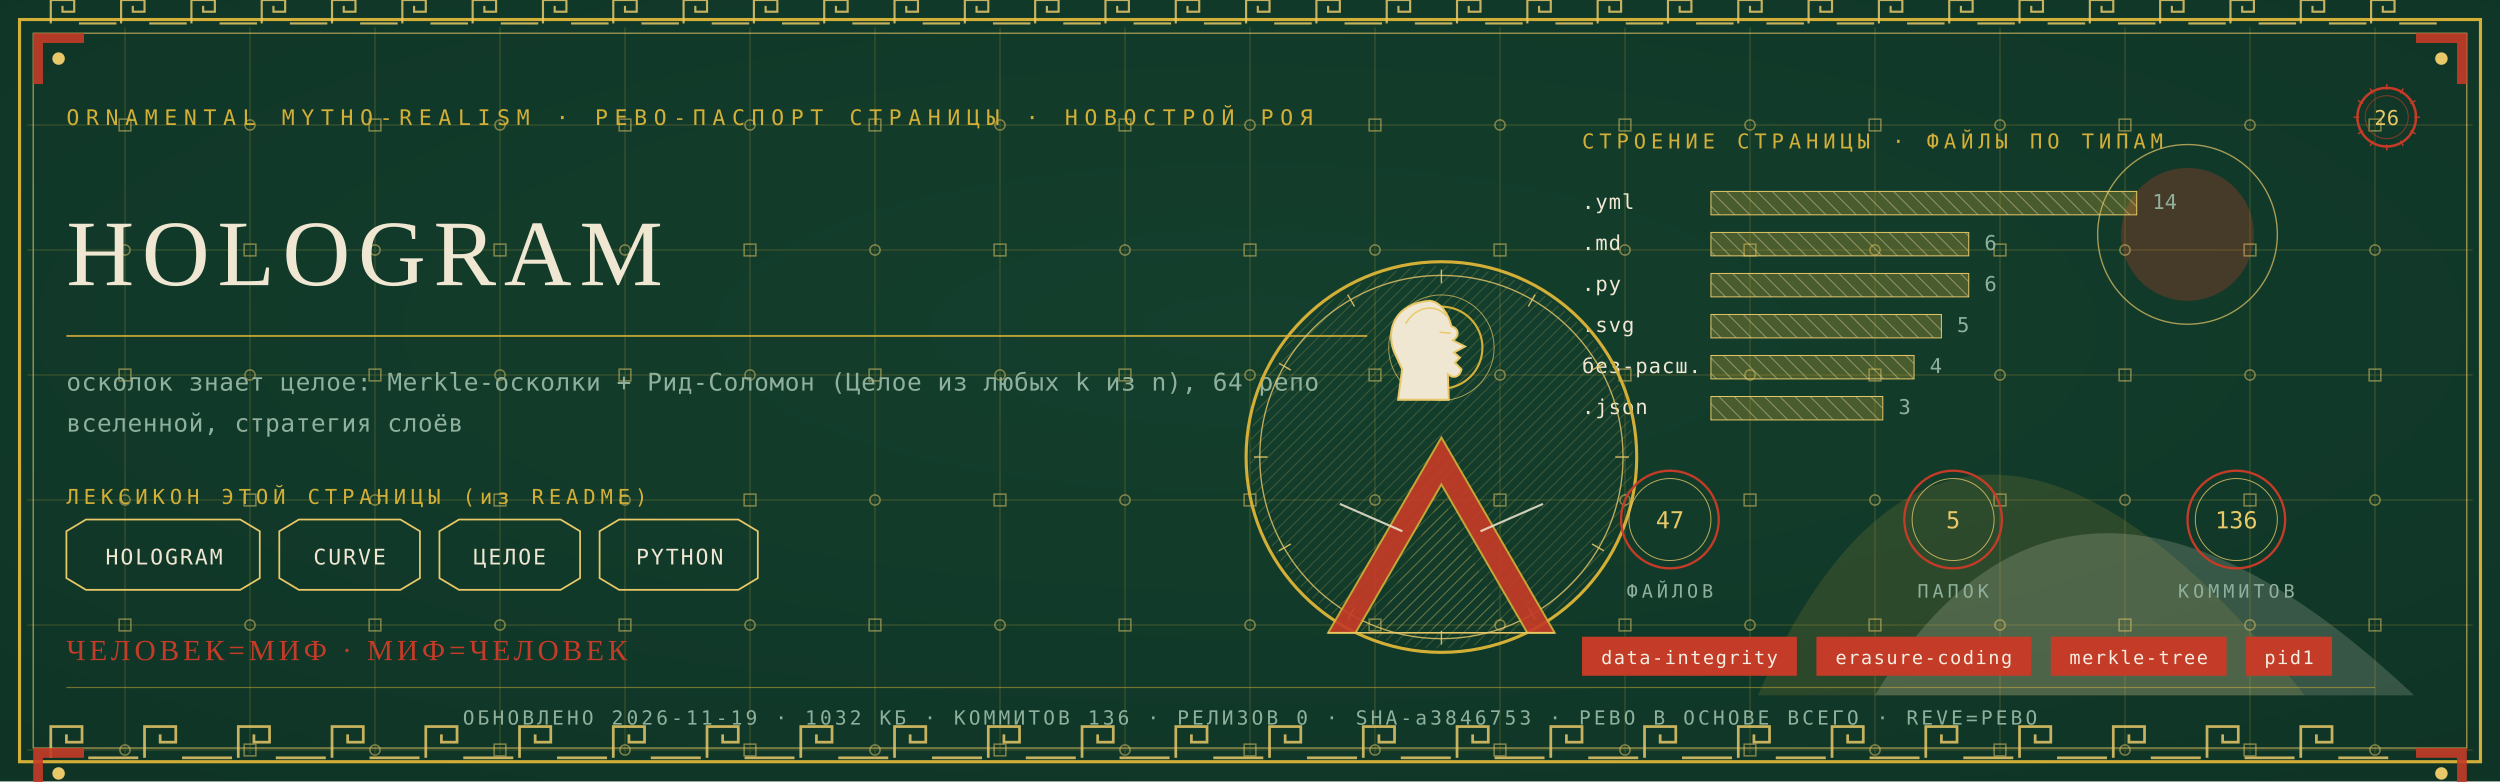
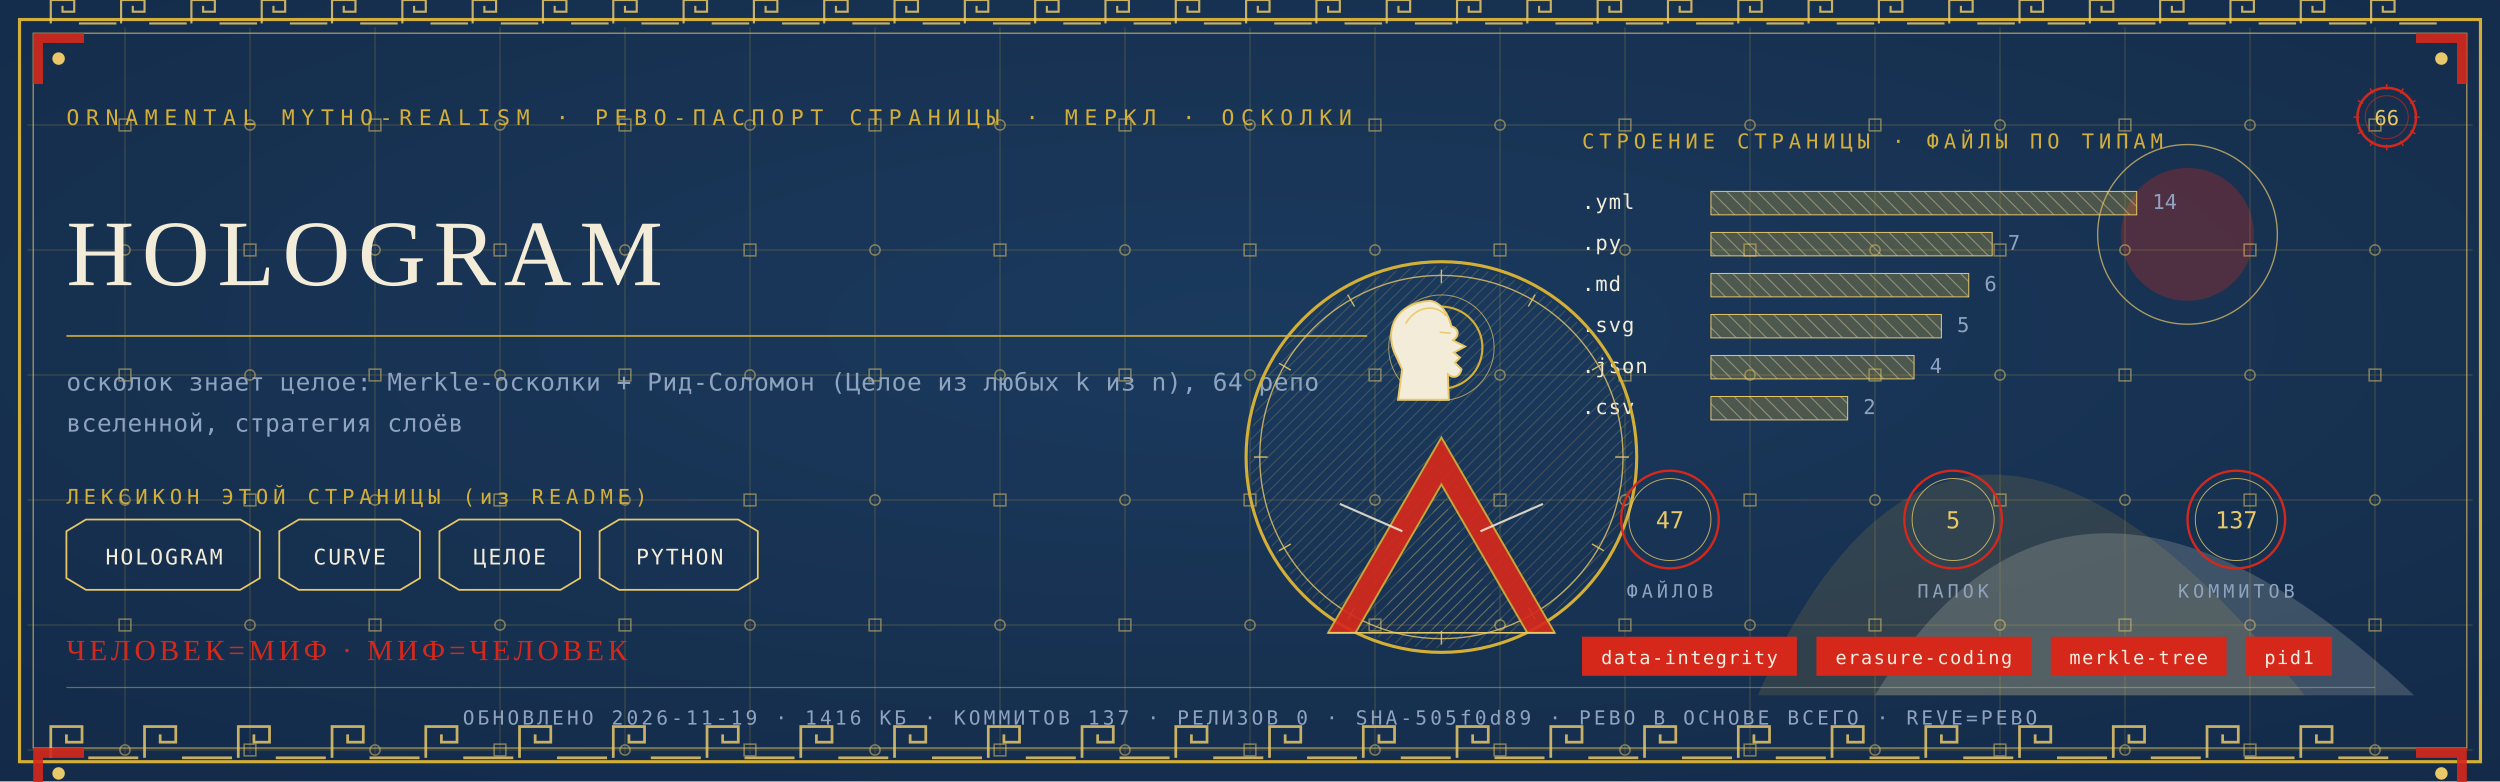
<svg xmlns="http://www.w3.org/2000/svg" viewBox="0 0 1280 400" width="1280" height="400">
  <defs>
-     <radialGradient id="rp26" cx="0.5" cy="0.42" r="1.1">
-       <stop offset="0" stop-color="#14402E" />
-       <stop offset="1" stop-color="#0C2E21" />
+     <radialGradient id="rp66" cx="0.5" cy="0.42" r="1.1">
+       <stop offset="0" stop-color="#1B3B5F" />
+       <stop offset="1" stop-color="#10243E" />
    </radialGradient>
    <pattern id="hatchm" width="4.2" height="4.2" patternUnits="userSpaceOnUse" patternTransform="rotate(45)">
      <rect width="4.2" height="4.2" fill="none" />
      <line x1="0" y1="0" x2="0" y2="4.2" stroke="#E8C868" stroke-width="0.5" />
    </pattern>
    <pattern id="hatchv" width="5.5" height="5.5" patternUnits="userSpaceOnUse" patternTransform="rotate(-45)">
      <rect width="5.5" height="5.5" fill="none" />
-       <line x1="0" y1="0" x2="0" y2="5.5" stroke="#EFE7D2" stroke-width="0.5" />
+       <line x1="0" y1="0" x2="0" y2="5.5" stroke="#F3ECD9" stroke-width="0.5" />
    </pattern>
  </defs>
-   <rect width="1280" height="400" fill="#0C2E21" />
-   <rect width="1280" height="400" fill="url(#rp26)" opacity="0.94" />
+   <rect width="1280" height="400" fill="#10243E" />
+   <rect width="1280" height="400" fill="url(#rp66)" opacity="0.94" />
  <path d="M 900 356 Q 1000 130 1180 356 Z" fill="#D4AF37" opacity="0.14" />
-   <path d="M 960 356 Q 1060 190 1236 356 Z" fill="#EFE7D2" opacity="0.18" />
-   <circle cx="1120" cy="120" r="34" fill="#C43B27" opacity="0.30" />
+   <path d="M 960 356 Q 1060 190 1236 356 Z" fill="#F3ECD9" opacity="0.18" />
+   <circle cx="1120" cy="120" r="34" fill="#D5281B" opacity="0.30" />
  <circle cx="1120" cy="120" r="46" fill="none" stroke="#E8C868" stroke-width="0.7" opacity="0.7" />
  <g stroke="#D4AF37" stroke-width="0.45" opacity="0.30">
    <line x1="64" y1="14" x2="64" y2="386" />
    <line x1="128" y1="14" x2="128" y2="386" />
    <line x1="192" y1="14" x2="192" y2="386" />
    <line x1="256" y1="14" x2="256" y2="386" />
    <line x1="320" y1="14" x2="320" y2="386" />
    <line x1="384" y1="14" x2="384" y2="386" />
    <line x1="448" y1="14" x2="448" y2="386" />
    <line x1="512" y1="14" x2="512" y2="386" />
    <line x1="576" y1="14" x2="576" y2="386" />
    <line x1="640" y1="14" x2="640" y2="386" />
    <line x1="704" y1="14" x2="704" y2="386" />
    <line x1="768" y1="14" x2="768" y2="386" />
    <line x1="832" y1="14" x2="832" y2="386" />
    <line x1="896" y1="14" x2="896" y2="386" />
    <line x1="960" y1="14" x2="960" y2="386" />
    <line x1="1024" y1="14" x2="1024" y2="386" />
    <line x1="1088" y1="14" x2="1088" y2="386" />
    <line x1="1152" y1="14" x2="1152" y2="386" />
    <line x1="1216" y1="14" x2="1216" y2="386" />
    <line x1="14" y1="64" x2="1266" y2="64" />
    <line x1="14" y1="128" x2="1266" y2="128" />
    <line x1="14" y1="192" x2="1266" y2="192" />
    <line x1="14" y1="256" x2="1266" y2="256" />
    <line x1="14" y1="320" x2="1266" y2="320" />
    <line x1="14" y1="384" x2="1266" y2="384" />
  </g>
  <g fill="none" stroke="#E8C868" stroke-width="0.8" opacity="0.5">
    <rect x="61" y="61" width="6" height="6" />
    <circle cx="64" cy="128" r="2.6" />
    <rect x="61" y="189" width="6" height="6" />
    <circle cx="64" cy="256" r="2.6" />
    <rect x="61" y="317" width="6" height="6" />
    <circle cx="64" cy="384" r="2.6" />
    <circle cx="128" cy="64" r="2.6" />
    <rect x="125" y="125" width="6" height="6" />
    <circle cx="128" cy="192" r="2.6" />
    <rect x="125" y="253" width="6" height="6" />
    <circle cx="128" cy="320" r="2.6" />
    <rect x="125" y="381" width="6" height="6" />
    <rect x="189" y="61" width="6" height="6" />
    <circle cx="192" cy="128" r="2.6" />
    <rect x="189" y="189" width="6" height="6" />
    <circle cx="192" cy="256" r="2.6" />
    <rect x="189" y="317" width="6" height="6" />
    <circle cx="192" cy="384" r="2.6" />
    <circle cx="256" cy="64" r="2.6" />
    <rect x="253" y="125" width="6" height="6" />
    <circle cx="256" cy="192" r="2.6" />
    <rect x="253" y="253" width="6" height="6" />
    <circle cx="256" cy="320" r="2.6" />
    <rect x="253" y="381" width="6" height="6" />
    <rect x="317" y="61" width="6" height="6" />
    <circle cx="320" cy="128" r="2.6" />
    <rect x="317" y="189" width="6" height="6" />
    <circle cx="320" cy="256" r="2.6" />
    <rect x="317" y="317" width="6" height="6" />
    <circle cx="320" cy="384" r="2.6" />
    <circle cx="384" cy="64" r="2.6" />
    <rect x="381" y="125" width="6" height="6" />
    <circle cx="384" cy="192" r="2.6" />
    <rect x="381" y="253" width="6" height="6" />
    <circle cx="384" cy="320" r="2.6" />
    <rect x="381" y="381" width="6" height="6" />
    <rect x="445" y="61" width="6" height="6" />
    <circle cx="448" cy="128" r="2.6" />
    <rect x="445" y="189" width="6" height="6" />
    <circle cx="448" cy="256" r="2.6" />
    <rect x="445" y="317" width="6" height="6" />
    <circle cx="448" cy="384" r="2.6" />
    <circle cx="512" cy="64" r="2.6" />
    <rect x="509" y="125" width="6" height="6" />
    <circle cx="512" cy="192" r="2.6" />
    <rect x="509" y="253" width="6" height="6" />
    <circle cx="512" cy="320" r="2.6" />
    <rect x="509" y="381" width="6" height="6" />
    <rect x="573" y="61" width="6" height="6" />
    <circle cx="576" cy="128" r="2.6" />
    <rect x="573" y="189" width="6" height="6" />
    <circle cx="576" cy="256" r="2.6" />
    <rect x="573" y="317" width="6" height="6" />
    <circle cx="576" cy="384" r="2.6" />
    <circle cx="640" cy="64" r="2.6" />
    <rect x="637" y="125" width="6" height="6" />
    <circle cx="640" cy="192" r="2.6" />
    <rect x="637" y="253" width="6" height="6" />
    <circle cx="640" cy="320" r="2.6" />
    <rect x="637" y="381" width="6" height="6" />
    <rect x="701" y="61" width="6" height="6" />
    <circle cx="704" cy="128" r="2.6" />
    <rect x="701" y="189" width="6" height="6" />
    <circle cx="704" cy="256" r="2.6" />
    <rect x="701" y="317" width="6" height="6" />
    <circle cx="704" cy="384" r="2.6" />
    <circle cx="768" cy="64" r="2.6" />
    <rect x="765" y="125" width="6" height="6" />
    <circle cx="768" cy="192" r="2.6" />
    <rect x="765" y="253" width="6" height="6" />
    <circle cx="768" cy="320" r="2.6" />
    <rect x="765" y="381" width="6" height="6" />
    <rect x="829" y="61" width="6" height="6" />
    <circle cx="832" cy="128" r="2.6" />
    <rect x="829" y="189" width="6" height="6" />
    <circle cx="832" cy="256" r="2.6" />
    <rect x="829" y="317" width="6" height="6" />
    <circle cx="832" cy="384" r="2.6" />
    <circle cx="896" cy="64" r="2.6" />
    <rect x="893" y="125" width="6" height="6" />
    <circle cx="896" cy="192" r="2.6" />
    <rect x="893" y="253" width="6" height="6" />
    <circle cx="896" cy="320" r="2.6" />
    <rect x="893" y="381" width="6" height="6" />
    <rect x="957" y="61" width="6" height="6" />
    <circle cx="960" cy="128" r="2.6" />
    <rect x="957" y="189" width="6" height="6" />
    <circle cx="960" cy="256" r="2.6" />
    <rect x="957" y="317" width="6" height="6" />
    <circle cx="960" cy="384" r="2.6" />
    <circle cx="1024" cy="64" r="2.6" />
    <rect x="1021" y="125" width="6" height="6" />
    <circle cx="1024" cy="192" r="2.6" />
    <rect x="1021" y="253" width="6" height="6" />
    <circle cx="1024" cy="320" r="2.6" />
    <rect x="1021" y="381" width="6" height="6" />
    <rect x="1085" y="61" width="6" height="6" />
    <circle cx="1088" cy="128" r="2.6" />
    <rect x="1085" y="189" width="6" height="6" />
    <circle cx="1088" cy="256" r="2.6" />
    <rect x="1085" y="317" width="6" height="6" />
    <circle cx="1088" cy="384" r="2.6" />
    <circle cx="1152" cy="64" r="2.6" />
    <rect x="1149" y="125" width="6" height="6" />
    <circle cx="1152" cy="192" r="2.6" />
    <rect x="1149" y="253" width="6" height="6" />
    <circle cx="1152" cy="320" r="2.6" />
    <rect x="1149" y="381" width="6" height="6" />
    <rect x="1213" y="61" width="6" height="6" />
    <circle cx="1216" cy="128" r="2.6" />
    <rect x="1213" y="189" width="6" height="6" />
    <circle cx="1216" cy="256" r="2.6" />
    <rect x="1213" y="317" width="6" height="6" />
    <circle cx="1216" cy="384" r="2.6" />
  </g>
  <rect x="10" y="10" width="1260" height="380" fill="none" stroke="#D4AF37" stroke-width="1.6" />
  <rect x="17" y="17" width="1246" height="366" fill="none" stroke="#E8C868" stroke-width="0.6" opacity="0.75" />
  <g fill="none" stroke="#E8C868" stroke-width="1.4" opacity="0.85">
    <path d="M 26 388 L 26 372 L 42 372 L 42 380.0 L 34.0 380.0 L 34.0 376.0" />
    <line x1="45.2" y1="388" x2="70.8" y2="388" />
    <path d="M 74 388 L 74 372 L 90 372 L 90 380.0 L 82.0 380.0 L 82.0 376.0" />
    <line x1="93.2" y1="388" x2="118.8" y2="388" />
    <path d="M 122 388 L 122 372 L 138 372 L 138 380.0 L 130.0 380.0 L 130.0 376.0" />
    <line x1="141.2" y1="388" x2="166.8" y2="388" />
    <path d="M 170 388 L 170 372 L 186 372 L 186 380.0 L 178.0 380.0 L 178.0 376.0" />
    <line x1="189.2" y1="388" x2="214.8" y2="388" />
    <path d="M 218 388 L 218 372 L 234 372 L 234 380.0 L 226.0 380.0 L 226.0 376.0" />
    <line x1="237.2" y1="388" x2="262.8" y2="388" />
    <path d="M 266 388 L 266 372 L 282 372 L 282 380.0 L 274.0 380.0 L 274.0 376.0" />
    <line x1="285.2" y1="388" x2="310.8" y2="388" />
    <path d="M 314 388 L 314 372 L 330 372 L 330 380.0 L 322.0 380.0 L 322.0 376.0" />
    <line x1="333.2" y1="388" x2="358.8" y2="388" />
    <path d="M 362 388 L 362 372 L 378 372 L 378 380.0 L 370.0 380.0 L 370.0 376.0" />
    <line x1="381.2" y1="388" x2="406.8" y2="388" />
    <path d="M 410 388 L 410 372 L 426 372 L 426 380.0 L 418.0 380.0 L 418.0 376.0" />
    <line x1="429.2" y1="388" x2="454.8" y2="388" />
    <path d="M 458 388 L 458 372 L 474 372 L 474 380.0 L 466.0 380.0 L 466.0 376.0" />
    <line x1="477.2" y1="388" x2="502.8" y2="388" />
    <path d="M 506 388 L 506 372 L 522 372 L 522 380.0 L 514.0 380.0 L 514.0 376.0" />
    <line x1="525.2" y1="388" x2="550.8" y2="388" />
    <path d="M 554 388 L 554 372 L 570 372 L 570 380.0 L 562.0 380.0 L 562.0 376.0" />
    <line x1="573.2" y1="388" x2="598.8" y2="388" />
    <path d="M 602 388 L 602 372 L 618 372 L 618 380.0 L 610.0 380.0 L 610.0 376.0" />
    <line x1="621.2" y1="388" x2="646.8" y2="388" />
    <path d="M 650 388 L 650 372 L 666 372 L 666 380.0 L 658.0 380.0 L 658.0 376.0" />
    <line x1="669.2" y1="388" x2="694.8" y2="388" />
    <path d="M 698 388 L 698 372 L 714 372 L 714 380.0 L 706.0 380.0 L 706.0 376.0" />
    <line x1="717.2" y1="388" x2="742.8" y2="388" />
    <path d="M 746 388 L 746 372 L 762 372 L 762 380.0 L 754.0 380.0 L 754.0 376.0" />
    <line x1="765.2" y1="388" x2="790.8" y2="388" />
    <path d="M 794 388 L 794 372 L 810 372 L 810 380.0 L 802.0 380.0 L 802.0 376.0" />
    <line x1="813.2" y1="388" x2="838.8" y2="388" />
    <path d="M 842 388 L 842 372 L 858 372 L 858 380.0 L 850.0 380.0 L 850.0 376.0" />
    <line x1="861.2" y1="388" x2="886.8" y2="388" />
    <path d="M 890 388 L 890 372 L 906 372 L 906 380.0 L 898.0 380.0 L 898.0 376.0" />
    <line x1="909.2" y1="388" x2="934.8" y2="388" />
    <path d="M 938 388 L 938 372 L 954 372 L 954 380.0 L 946.0 380.0 L 946.0 376.0" />
    <line x1="957.2" y1="388" x2="982.8" y2="388" />
    <path d="M 986 388 L 986 372 L 1002 372 L 1002 380.0 L 994.0 380.0 L 994.0 376.0" />
    <line x1="1005.2" y1="388" x2="1030.8" y2="388" />
    <path d="M 1034 388 L 1034 372 L 1050 372 L 1050 380.0 L 1042.0 380.0 L 1042.0 376.0" />
    <line x1="1053.2" y1="388" x2="1078.8" y2="388" />
    <path d="M 1082 388 L 1082 372 L 1098 372 L 1098 380.0 L 1090.0 380.0 L 1090.0 376.0" />
    <line x1="1101.2" y1="388" x2="1126.8" y2="388" />
    <path d="M 1130 388 L 1130 372 L 1146 372 L 1146 380.0 L 1138.0 380.0 L 1138.0 376.0" />
    <line x1="1149.2" y1="388" x2="1174.8" y2="388" />
    <path d="M 1178 388 L 1178 372 L 1194 372 L 1194 380.0 L 1186.0 380.0 L 1186.0 376.0" />
    <line x1="1197.2" y1="388" x2="1222.8" y2="388" />
  </g>
  <g fill="none" stroke="#E8C868" stroke-width="1.1" opacity="0.85">
    <path d="M 26 12 L 26 0 L 38 0 L 38 6.0 L 32.0 6.0 L 32.0 3.0" />
    <line x1="40.4" y1="12" x2="59.6" y2="12" />
    <path d="M 62 12 L 62 0 L 74 0 L 74 6.0 L 68.0 6.0 L 68.0 3.0" />
    <line x1="76.4" y1="12" x2="95.6" y2="12" />
    <path d="M 98 12 L 98 0 L 110 0 L 110 6.0 L 104.0 6.0 L 104.0 3.0" />
    <line x1="112.4" y1="12" x2="131.6" y2="12" />
    <path d="M 134 12 L 134 0 L 146 0 L 146 6.0 L 140.0 6.0 L 140.0 3.0" />
    <line x1="148.4" y1="12" x2="167.6" y2="12" />
    <path d="M 170 12 L 170 0 L 182 0 L 182 6.0 L 176.0 6.0 L 176.0 3.0" />
    <line x1="184.4" y1="12" x2="203.6" y2="12" />
    <path d="M 206 12 L 206 0 L 218 0 L 218 6.0 L 212.0 6.0 L 212.0 3.0" />
    <line x1="220.4" y1="12" x2="239.6" y2="12" />
    <path d="M 242 12 L 242 0 L 254 0 L 254 6.0 L 248.0 6.0 L 248.0 3.0" />
    <line x1="256.4" y1="12" x2="275.6" y2="12" />
    <path d="M 278 12 L 278 0 L 290 0 L 290 6.0 L 284.0 6.0 L 284.0 3.0" />
    <line x1="292.4" y1="12" x2="311.6" y2="12" />
    <path d="M 314 12 L 314 0 L 326 0 L 326 6.0 L 320.0 6.0 L 320.0 3.0" />
    <line x1="328.4" y1="12" x2="347.6" y2="12" />
    <path d="M 350 12 L 350 0 L 362 0 L 362 6.0 L 356.0 6.0 L 356.0 3.0" />
    <line x1="364.4" y1="12" x2="383.6" y2="12" />
    <path d="M 386 12 L 386 0 L 398 0 L 398 6.0 L 392.0 6.0 L 392.0 3.0" />
    <line x1="400.4" y1="12" x2="419.6" y2="12" />
    <path d="M 422 12 L 422 0 L 434 0 L 434 6.0 L 428.0 6.0 L 428.0 3.0" />
    <line x1="436.4" y1="12" x2="455.6" y2="12" />
    <path d="M 458 12 L 458 0 L 470 0 L 470 6.0 L 464.0 6.0 L 464.0 3.0" />
    <line x1="472.4" y1="12" x2="491.6" y2="12" />
    <path d="M 494 12 L 494 0 L 506 0 L 506 6.0 L 500.0 6.0 L 500.0 3.0" />
    <line x1="508.4" y1="12" x2="527.6" y2="12" />
    <path d="M 530 12 L 530 0 L 542 0 L 542 6.0 L 536.0 6.0 L 536.0 3.0" />
    <line x1="544.4" y1="12" x2="563.6" y2="12" />
    <path d="M 566 12 L 566 0 L 578 0 L 578 6.0 L 572.0 6.0 L 572.0 3.0" />
    <line x1="580.4" y1="12" x2="599.6" y2="12" />
    <path d="M 602 12 L 602 0 L 614 0 L 614 6.0 L 608.0 6.0 L 608.0 3.0" />
    <line x1="616.4" y1="12" x2="635.6" y2="12" />
    <path d="M 638 12 L 638 0 L 650 0 L 650 6.0 L 644.0 6.0 L 644.0 3.0" />
    <line x1="652.4" y1="12" x2="671.6" y2="12" />
    <path d="M 674 12 L 674 0 L 686 0 L 686 6.0 L 680.0 6.0 L 680.0 3.0" />
    <line x1="688.4" y1="12" x2="707.6" y2="12" />
    <path d="M 710 12 L 710 0 L 722 0 L 722 6.0 L 716.0 6.0 L 716.0 3.0" />
    <line x1="724.4" y1="12" x2="743.6" y2="12" />
    <path d="M 746 12 L 746 0 L 758 0 L 758 6.0 L 752.0 6.0 L 752.0 3.0" />
    <line x1="760.4" y1="12" x2="779.6" y2="12" />
    <path d="M 782 12 L 782 0 L 794 0 L 794 6.0 L 788.0 6.0 L 788.0 3.0" />
    <line x1="796.4" y1="12" x2="815.6" y2="12" />
    <path d="M 818 12 L 818 0 L 830 0 L 830 6.0 L 824.0 6.0 L 824.0 3.0" />
    <line x1="832.4" y1="12" x2="851.6" y2="12" />
    <path d="M 854 12 L 854 0 L 866 0 L 866 6.0 L 860.0 6.0 L 860.0 3.0" />
    <line x1="868.4" y1="12" x2="887.6" y2="12" />
    <path d="M 890 12 L 890 0 L 902 0 L 902 6.0 L 896.0 6.0 L 896.0 3.0" />
    <line x1="904.4" y1="12" x2="923.6" y2="12" />
    <path d="M 926 12 L 926 0 L 938 0 L 938 6.0 L 932.0 6.0 L 932.0 3.0" />
    <line x1="940.4" y1="12" x2="959.6" y2="12" />
    <path d="M 962 12 L 962 0 L 974 0 L 974 6.0 L 968.0 6.0 L 968.0 3.0" />
    <line x1="976.4" y1="12" x2="995.6" y2="12" />
    <path d="M 998 12 L 998 0 L 1010 0 L 1010 6.0 L 1004.0 6.0 L 1004.0 3.0" />
    <line x1="1012.4" y1="12" x2="1031.6" y2="12" />
    <path d="M 1034 12 L 1034 0 L 1046 0 L 1046 6.0 L 1040.0 6.0 L 1040.0 3.0" />
    <line x1="1048.4" y1="12" x2="1067.6" y2="12" />
    <path d="M 1070 12 L 1070 0 L 1082 0 L 1082 6.0 L 1076.0 6.0 L 1076.0 3.0" />
    <line x1="1084.4" y1="12" x2="1103.6" y2="12" />
    <path d="M 1106 12 L 1106 0 L 1118 0 L 1118 6.0 L 1112.0 6.0 L 1112.0 3.0" />
    <line x1="1120.4" y1="12" x2="1139.6" y2="12" />
    <path d="M 1142 12 L 1142 0 L 1154 0 L 1154 6.0 L 1148.0 6.0 L 1148.0 3.0" />
    <line x1="1156.4" y1="12" x2="1175.6" y2="12" />
    <path d="M 1178 12 L 1178 0 L 1190 0 L 1190 6.0 L 1184.0 6.0 L 1184.0 3.0" />
    <line x1="1192.4" y1="12" x2="1211.6" y2="12" />
    <path d="M 1214 12 L 1214 0 L 1226 0 L 1226 6.0 L 1220.0 6.0 L 1220.0 3.0" />
    <line x1="1228.4" y1="12" x2="1247.6" y2="12" />
  </g>
  <g transform="translate(17,17) scale(1,1)">
-     <path d="M 0 0 L 26 0 L 26 5 L 5 5 L 5 26 L 0 26 Z" fill="#C43B27" opacity="0.9" />
+     <path d="M 0 0 L 26 0 L 26 5 L 5 5 L 5 26 L 0 26 Z" fill="#D5281B" opacity="0.9" />
    <circle cx="13" cy="13" r="3.2" fill="#E8C868" />
  </g>
  <g transform="translate(1263,17) scale(-1,1)">
-     <path d="M 0 0 L 26 0 L 26 5 L 5 5 L 5 26 L 0 26 Z" fill="#C43B27" opacity="0.9" />
+     <path d="M 0 0 L 26 0 L 26 5 L 5 5 L 5 26 L 0 26 Z" fill="#D5281B" opacity="0.9" />
    <circle cx="13" cy="13" r="3.2" fill="#E8C868" />
  </g>
  <g transform="translate(17,383) scale(1,1)">
-     <path d="M 0 0 L 26 0 L 26 5 L 5 5 L 5 26 L 0 26 Z" fill="#C43B27" opacity="0.9" />
+     <path d="M 0 0 L 26 0 L 26 5 L 5 5 L 5 26 L 0 26 Z" fill="#D5281B" opacity="0.9" />
    <circle cx="13" cy="13" r="3.2" fill="#E8C868" />
  </g>
  <g transform="translate(1263,383) scale(-1,1)">
-     <path d="M 0 0 L 26 0 L 26 5 L 5 5 L 5 26 L 0 26 Z" fill="#C43B27" opacity="0.9" />
+     <path d="M 0 0 L 26 0 L 26 5 L 5 5 L 5 26 L 0 26 Z" fill="#D5281B" opacity="0.9" />
    <circle cx="13" cy="13" r="3.2" fill="#E8C868" />
  </g>
-   <text x="34" y="64" font-family="'Cascadia Mono', ui-monospace, Consolas, monospace" font-size="11" fill="#D4AF37" letter-spacing="3.4">ORNAMENTAL MYTHO-REALISM · РЕВО-ПАСПОРТ СТРАНИЦЫ · НОВОСТРОЙ РОЯ</text>
+   <text x="34" y="64" font-family="'Cascadia Mono', ui-monospace, Consolas, monospace" font-size="11" fill="#D4AF37" letter-spacing="3.4">ORNAMENTAL MYTHO-REALISM · РЕВО-ПАСПОРТ СТРАНИЦЫ · МЕРКЛ · ОСКОЛКИ</text>
  <g transform="translate(1222,60)">
-     <circle r="15" fill="none" stroke="#C43B27" stroke-width="1.3" />
-     <circle r="11" fill="none" stroke="#C43B27" stroke-width="0.55" opacity="0.6" />
-     <text y="4" text-anchor="middle" font-family="'Cascadia Mono', ui-monospace, Consolas, monospace" font-size="10.5" fill="#E8C868">26</text>
-     <g stroke="#C43B27" stroke-width="0.7">
+     <circle r="15" fill="none" stroke="#D5281B" stroke-width="1.3" />
+     <circle r="11" fill="none" stroke="#D5281B" stroke-width="0.55" opacity="0.6" />
+     <text y="4" text-anchor="middle" font-family="'Cascadia Mono', ui-monospace, Consolas, monospace" font-size="10.5" fill="#E8C868">66</text>
+     <g stroke="#D5281B" stroke-width="0.7">
      <line x1="0" y1="-17" x2="0" y2="-14" transform="rotate(0)" />
      <line x1="0" y1="-17" x2="0" y2="-14" transform="rotate(30)" />
      <line x1="0" y1="-17" x2="0" y2="-14" transform="rotate(60)" />
      <line x1="0" y1="-17" x2="0" y2="-14" transform="rotate(90)" />
      <line x1="0" y1="-17" x2="0" y2="-14" transform="rotate(120)" />
      <line x1="0" y1="-17" x2="0" y2="-14" transform="rotate(150)" />
      <line x1="0" y1="-17" x2="0" y2="-14" transform="rotate(180)" />
      <line x1="0" y1="-17" x2="0" y2="-14" transform="rotate(210)" />
      <line x1="0" y1="-17" x2="0" y2="-14" transform="rotate(240)" />
      <line x1="0" y1="-17" x2="0" y2="-14" transform="rotate(270)" />
      <line x1="0" y1="-17" x2="0" y2="-14" transform="rotate(300)" />
      <line x1="0" y1="-17" x2="0" y2="-14" transform="rotate(330)" />
    </g>
  </g>
-   <text x="34" y="146" font-family="Georgia, 'Times New Roman', serif" font-size="48.0" fill="#EFE7D2" letter-spacing="4">HOLOGRAM</text>
+   <text x="34" y="146" font-family="Georgia, 'Times New Roman', serif" font-size="48.0" fill="#F3ECD9" letter-spacing="4">HOLOGRAM</text>
  <line x1="34" y1="172" x2="700" y2="172" stroke="#D4AF37" stroke-width="1" opacity="0.85" />
-   <text x="34" y="200" font-family="'Cascadia Mono', ui-monospace, Consolas, monospace" font-size="12.5" fill="#8FB09C" letter-spacing="0.3">осколок знает целое: Merkle-осколки + Рид-Соломон (Целое из любых k из n), 64 репо</text>
-   <text x="34" y="221" font-family="'Cascadia Mono', ui-monospace, Consolas, monospace" font-size="12.5" fill="#8FB09C" letter-spacing="0.3">вселенной, стратегия слоёв</text>
+   <text x="34" y="200" font-family="'Cascadia Mono', ui-monospace, Consolas, monospace" font-size="12.5" fill="#8FA3BF" letter-spacing="0.3">осколок знает целое: Merkle-осколки + Рид-Соломон (Целое из любых k из n), 64 репо</text>
+   <text x="34" y="221" font-family="'Cascadia Mono', ui-monospace, Consolas, monospace" font-size="12.5" fill="#8FA3BF" letter-spacing="0.3">вселенной, стратегия слоёв</text>
  <text x="34" y="258" font-family="'Cascadia Mono', ui-monospace, Consolas, monospace" font-size="10.5" fill="#D4AF37" letter-spacing="2.5">ЛЕКСИКОН ЭТОЙ СТРАНИЦЫ (из README)</text>
  <path d="M 34 272 L 44 266 L 123 266 L 133 272 L 133 296 L 123 302 L 44 302 L 34 296 Z" fill="none" stroke="#E8C868" stroke-width="0.9" />
-   <text x="84" y="289" text-anchor="middle" font-family="'Cascadia Mono', ui-monospace, Consolas, monospace" font-size="11" fill="#EFE7D2" letter-spacing="1">HOLOGRAM</text>
+   <text x="84" y="289" text-anchor="middle" font-family="'Cascadia Mono', ui-monospace, Consolas, monospace" font-size="11" fill="#F3ECD9" letter-spacing="1">HOLOGRAM</text>
  <path d="M 143 272 L 153 266 L 205 266 L 215 272 L 215 296 L 205 302 L 153 302 L 143 296 Z" fill="none" stroke="#E8C868" stroke-width="0.9" />
-   <text x="179" y="289" text-anchor="middle" font-family="'Cascadia Mono', ui-monospace, Consolas, monospace" font-size="11" fill="#EFE7D2" letter-spacing="1">CURVE</text>
+   <text x="179" y="289" text-anchor="middle" font-family="'Cascadia Mono', ui-monospace, Consolas, monospace" font-size="11" fill="#F3ECD9" letter-spacing="1">CURVE</text>
  <path d="M 225 272 L 235 266 L 287 266 L 297 272 L 297 296 L 287 302 L 235 302 L 225 296 Z" fill="none" stroke="#E8C868" stroke-width="0.9" />
-   <text x="261" y="289" text-anchor="middle" font-family="'Cascadia Mono', ui-monospace, Consolas, monospace" font-size="11" fill="#EFE7D2" letter-spacing="1">ЦЕЛОЕ</text>
+   <text x="261" y="289" text-anchor="middle" font-family="'Cascadia Mono', ui-monospace, Consolas, monospace" font-size="11" fill="#F3ECD9" letter-spacing="1">ЦЕЛОЕ</text>
  <path d="M 307 272 L 317 266 L 378 266 L 388 272 L 388 296 L 378 302 L 317 302 L 307 296 Z" fill="none" stroke="#E8C868" stroke-width="0.9" />
-   <text x="348" y="289" text-anchor="middle" font-family="'Cascadia Mono', ui-monospace, Consolas, monospace" font-size="11" fill="#EFE7D2" letter-spacing="1">PYTHON</text>
+   <text x="348" y="289" text-anchor="middle" font-family="'Cascadia Mono', ui-monospace, Consolas, monospace" font-size="11" fill="#F3ECD9" letter-spacing="1">PYTHON</text>
  <text x="810" y="76" font-family="'Cascadia Mono', ui-monospace, Consolas, monospace" font-size="10.5" fill="#D4AF37" letter-spacing="2.5">СТРОЕНИЕ СТРАНИЦЫ · ФАЙЛЫ ПО ТИПАМ</text>
-   <text x="810" y="107" font-family="'Cascadia Mono', ui-monospace, Consolas, monospace" font-size="10.5" fill="#EFE7D2" letter-spacing="0.5">.yml</text>
+   <text x="810" y="107" font-family="'Cascadia Mono', ui-monospace, Consolas, monospace" font-size="10.5" fill="#F3ECD9" letter-spacing="0.5">.yml</text>
  <rect x="876" y="98" width="218" height="12" fill="url(#hatchv)" opacity="0.9" />
  <rect x="876" y="98" width="218" height="12" fill="#D4AF37" opacity="0.28" />
  <rect x="876" y="98" width="218" height="12" fill="none" stroke="#E8C868" stroke-width="0.5" />
-   <text x="1102" y="107" font-family="'Cascadia Mono', ui-monospace, Consolas, monospace" font-size="10.5" fill="#8FB09C">14</text>
-   <text x="810" y="128" font-family="'Cascadia Mono', ui-monospace, Consolas, monospace" font-size="10.5" fill="#EFE7D2" letter-spacing="0.5">.md</text>
-   <rect x="876" y="119" width="132" height="12" fill="url(#hatchv)" opacity="0.9" />
-   <rect x="876" y="119" width="132" height="12" fill="#D4AF37" opacity="0.28" />
-   <rect x="876" y="119" width="132" height="12" fill="none" stroke="#E8C868" stroke-width="0.5" />
-   <text x="1016" y="128" font-family="'Cascadia Mono', ui-monospace, Consolas, monospace" font-size="10.5" fill="#8FB09C">6</text>
-   <text x="810" y="149" font-family="'Cascadia Mono', ui-monospace, Consolas, monospace" font-size="10.5" fill="#EFE7D2" letter-spacing="0.5">.py</text>
+   <text x="1102" y="107" font-family="'Cascadia Mono', ui-monospace, Consolas, monospace" font-size="10.5" fill="#8FA3BF">14</text>
+   <text x="810" y="128" font-family="'Cascadia Mono', ui-monospace, Consolas, monospace" font-size="10.5" fill="#F3ECD9" letter-spacing="0.5">.py</text>
+   <rect x="876" y="119" width="144" height="12" fill="url(#hatchv)" opacity="0.9" />
+   <rect x="876" y="119" width="144" height="12" fill="#D4AF37" opacity="0.28" />
+   <rect x="876" y="119" width="144" height="12" fill="none" stroke="#E8C868" stroke-width="0.5" />
+   <text x="1028" y="128" font-family="'Cascadia Mono', ui-monospace, Consolas, monospace" font-size="10.5" fill="#8FA3BF">7</text>
+   <text x="810" y="149" font-family="'Cascadia Mono', ui-monospace, Consolas, monospace" font-size="10.5" fill="#F3ECD9" letter-spacing="0.5">.md</text>
  <rect x="876" y="140" width="132" height="12" fill="url(#hatchv)" opacity="0.9" />
  <rect x="876" y="140" width="132" height="12" fill="#D4AF37" opacity="0.28" />
  <rect x="876" y="140" width="132" height="12" fill="none" stroke="#E8C868" stroke-width="0.5" />
-   <text x="1016" y="149" font-family="'Cascadia Mono', ui-monospace, Consolas, monospace" font-size="10.5" fill="#8FB09C">6</text>
-   <text x="810" y="170" font-family="'Cascadia Mono', ui-monospace, Consolas, monospace" font-size="10.5" fill="#EFE7D2" letter-spacing="0.5">.svg</text>
+   <text x="1016" y="149" font-family="'Cascadia Mono', ui-monospace, Consolas, monospace" font-size="10.5" fill="#8FA3BF">6</text>
+   <text x="810" y="170" font-family="'Cascadia Mono', ui-monospace, Consolas, monospace" font-size="10.5" fill="#F3ECD9" letter-spacing="0.5">.svg</text>
  <rect x="876" y="161" width="118" height="12" fill="url(#hatchv)" opacity="0.9" />
  <rect x="876" y="161" width="118" height="12" fill="#D4AF37" opacity="0.28" />
  <rect x="876" y="161" width="118" height="12" fill="none" stroke="#E8C868" stroke-width="0.5" />
-   <text x="1002" y="170" font-family="'Cascadia Mono', ui-monospace, Consolas, monospace" font-size="10.5" fill="#8FB09C">5</text>
-   <text x="810" y="191" font-family="'Cascadia Mono', ui-monospace, Consolas, monospace" font-size="10.5" fill="#EFE7D2" letter-spacing="0.5">без-расш.</text>
+   <text x="1002" y="170" font-family="'Cascadia Mono', ui-monospace, Consolas, monospace" font-size="10.5" fill="#8FA3BF">5</text>
+   <text x="810" y="191" font-family="'Cascadia Mono', ui-monospace, Consolas, monospace" font-size="10.5" fill="#F3ECD9" letter-spacing="0.5">.json</text>
  <rect x="876" y="182" width="104" height="12" fill="url(#hatchv)" opacity="0.9" />
  <rect x="876" y="182" width="104" height="12" fill="#D4AF37" opacity="0.28" />
  <rect x="876" y="182" width="104" height="12" fill="none" stroke="#E8C868" stroke-width="0.5" />
-   <text x="988" y="191" font-family="'Cascadia Mono', ui-monospace, Consolas, monospace" font-size="10.5" fill="#8FB09C">4</text>
-   <text x="810" y="212" font-family="'Cascadia Mono', ui-monospace, Consolas, monospace" font-size="10.5" fill="#EFE7D2" letter-spacing="0.5">.json</text>
-   <rect x="876" y="203" width="88" height="12" fill="url(#hatchv)" opacity="0.9" />
-   <rect x="876" y="203" width="88" height="12" fill="#D4AF37" opacity="0.28" />
-   <rect x="876" y="203" width="88" height="12" fill="none" stroke="#E8C868" stroke-width="0.5" />
-   <text x="972" y="212" font-family="'Cascadia Mono', ui-monospace, Consolas, monospace" font-size="10.5" fill="#8FB09C">3</text>
+   <text x="988" y="191" font-family="'Cascadia Mono', ui-monospace, Consolas, monospace" font-size="10.5" fill="#8FA3BF">4</text>
+   <text x="810" y="212" font-family="'Cascadia Mono', ui-monospace, Consolas, monospace" font-size="10.5" fill="#F3ECD9" letter-spacing="0.5">.csv</text>
+   <rect x="876" y="203" width="70" height="12" fill="url(#hatchv)" opacity="0.9" />
+   <rect x="876" y="203" width="70" height="12" fill="#D4AF37" opacity="0.28" />
+   <rect x="876" y="203" width="70" height="12" fill="none" stroke="#E8C868" stroke-width="0.5" />
+   <text x="954" y="212" font-family="'Cascadia Mono', ui-monospace, Consolas, monospace" font-size="10.5" fill="#8FA3BF">2</text>
  <g transform="translate(738,234)">
    <circle r="100" fill="none" stroke="#D4AF37" stroke-width="1.6" />
    <circle r="93" fill="none" stroke="#E8C868" stroke-width="0.7" opacity="0.8" />
    <circle r="98" fill="url(#hatchm)" opacity="0.4" />
    <g stroke="#E8C868" stroke-width="0.7" opacity="0.9">
      <line x1="0" y1="-96" x2="0" y2="-89" transform="rotate(0)" />
      <line x1="0" y1="-96" x2="0" y2="-89" transform="rotate(30)" />
      <line x1="0" y1="-96" x2="0" y2="-89" transform="rotate(60)" />
      <line x1="0" y1="-96" x2="0" y2="-89" transform="rotate(90)" />
      <line x1="0" y1="-96" x2="0" y2="-89" transform="rotate(120)" />
      <line x1="0" y1="-96" x2="0" y2="-89" transform="rotate(150)" />
      <line x1="0" y1="-96" x2="0" y2="-89" transform="rotate(180)" />
      <line x1="0" y1="-96" x2="0" y2="-89" transform="rotate(210)" />
      <line x1="0" y1="-96" x2="0" y2="-89" transform="rotate(240)" />
      <line x1="0" y1="-96" x2="0" y2="-89" transform="rotate(270)" />
      <line x1="0" y1="-96" x2="0" y2="-89" transform="rotate(300)" />
      <line x1="0" y1="-96" x2="0" y2="-89" transform="rotate(330)" />
    </g>
    <circle cy="-56" r="21" fill="none" stroke="#D4AF37" stroke-width="1.1" />
    <circle cy="-56" r="27" fill="none" stroke="#E8C868" stroke-width="0.5" opacity="0.7" />
-     <path d="M -6.0 -80.0 C -23.5 -78.7 -28.7 -65.7 -24.3 -54.0 L -20.1 -44.9 L -22.2 -29.3 L 3.8 -29.3 L 3.3 -42.3 C 6.9 -39.7 9.5 -41.5 10.3 -44.9 L 6.9 -48.3 L 9.5 -50.9 L 6.4 -53.5 L 12.1 -56.6 L 5.9 -59.7 C 9.5 -62.3 9.0 -65.7 5.1 -67.0 C 3.8 -72.7 -0.1 -79.5 -6.0 -80.0 Z" fill="#EFE7D2" stroke="#E8C868" stroke-width="1.0" />
+     <path d="M -6.0 -80.0 C -23.5 -78.7 -28.7 -65.7 -24.3 -54.0 L -20.1 -44.9 L -22.2 -29.3 L 3.8 -29.3 L 3.3 -42.3 C 6.9 -39.7 9.5 -41.5 10.3 -44.9 L 6.9 -48.3 L 9.5 -50.9 L 6.4 -53.5 L 12.1 -56.6 L 5.9 -59.7 C 9.5 -62.3 9.0 -65.7 5.1 -67.0 C 3.8 -72.7 -0.1 -79.5 -6.0 -80.0 Z" fill="#F3ECD9" stroke="#E8C868" stroke-width="1.0" />
    <g fill="none" stroke="#E8C868" stroke-width="0.8" opacity="0.95">
      <path d="M -18.3 -68.3 C -13.1 -77.4 -2.7 -78.7 2.5 -72.2" />
      <path d="M -0.9 -63.9 L 4.8 -63.4" />
    </g>
-     <path d="M -58.0 90.0 L 0 -10.0 L 58.0 90.0 L 44.0 90.0 L 0 14.0 L -44.0 90.0 Z" fill="#C43B27" opacity="0.92" stroke="#D4AF37" stroke-width="1.0" />
+     <path d="M -58.0 90.0 L 0 -10.0 L 58.0 90.0 L 44.0 90.0 L 0 14.0 L -44.0 90.0 Z" fill="#D5281B" opacity="0.92" stroke="#D4AF37" stroke-width="1.0" />
    <path d="M -34.0 88.0 L 0 20.0 L 34.0 88.0" fill="url(#hatchm)" opacity="0.5" stroke="none" />
    <path d="M -58.0 90.0 L 58.0 90.0" fill="none" stroke="#E8C868" stroke-width="0.8" />
-     <path d="M -52.0 24.0 L -20.0 38.0" fill="none" stroke="#EFE7D2" stroke-width="1.1" opacity="0.85" />
-     <path d="M 52.0 24.0 L 20.0 38.0" fill="none" stroke="#EFE7D2" stroke-width="1.1" opacity="0.85" />
+     <path d="M -52.0 24.0 L -20.0 38.0" fill="none" stroke="#F3ECD9" stroke-width="1.1" opacity="0.85" />
+     <path d="M 52.0 24.0 L 20.0 38.0" fill="none" stroke="#F3ECD9" stroke-width="1.1" opacity="0.85" />
  </g>
  <g transform="translate(855,266)">
-     <circle r="25" fill="none" stroke="#C43B27" stroke-width="1.2" />
+     <circle r="25" fill="none" stroke="#D5281B" stroke-width="1.2" />
    <circle r="21" fill="none" stroke="#E8C868" stroke-width="0.5" opacity="0.8" />
    <text y="4.5" text-anchor="middle" font-family="'Cascadia Mono', ui-monospace, Consolas, monospace" font-size="12" fill="#E8C868">47</text>
-     <text y="40" text-anchor="middle" font-family="'Cascadia Mono', ui-monospace, Consolas, monospace" font-size="9.5" fill="#8FB09C" letter-spacing="2">ФАЙЛОВ</text>
+     <text y="40" text-anchor="middle" font-family="'Cascadia Mono', ui-monospace, Consolas, monospace" font-size="9.5" fill="#8FA3BF" letter-spacing="2">ФАЙЛОВ</text>
  </g>
  <g transform="translate(1000,266)">
-     <circle r="25" fill="none" stroke="#C43B27" stroke-width="1.2" />
+     <circle r="25" fill="none" stroke="#D5281B" stroke-width="1.2" />
    <circle r="21" fill="none" stroke="#E8C868" stroke-width="0.5" opacity="0.8" />
    <text y="4.5" text-anchor="middle" font-family="'Cascadia Mono', ui-monospace, Consolas, monospace" font-size="12" fill="#E8C868">5</text>
-     <text y="40" text-anchor="middle" font-family="'Cascadia Mono', ui-monospace, Consolas, monospace" font-size="9.5" fill="#8FB09C" letter-spacing="2">ПАПОК</text>
+     <text y="40" text-anchor="middle" font-family="'Cascadia Mono', ui-monospace, Consolas, monospace" font-size="9.5" fill="#8FA3BF" letter-spacing="2">ПАПОК</text>
  </g>
  <g transform="translate(1145,266)">
-     <circle r="25" fill="none" stroke="#C43B27" stroke-width="1.2" />
+     <circle r="25" fill="none" stroke="#D5281B" stroke-width="1.2" />
    <circle r="21" fill="none" stroke="#E8C868" stroke-width="0.5" opacity="0.8" />
-     <text y="4.5" text-anchor="middle" font-family="'Cascadia Mono', ui-monospace, Consolas, monospace" font-size="12" fill="#E8C868">136</text>
-     <text y="40" text-anchor="middle" font-family="'Cascadia Mono', ui-monospace, Consolas, monospace" font-size="9.5" fill="#8FB09C" letter-spacing="2">КОММИТОВ</text>
-   </g>
-   <rect x="810" y="326" rx="0" width="110" height="20" fill="#C43B27" />
+     <text y="4.5" text-anchor="middle" font-family="'Cascadia Mono', ui-monospace, Consolas, monospace" font-size="12" fill="#E8C868">137</text>
+     <text y="40" text-anchor="middle" font-family="'Cascadia Mono', ui-monospace, Consolas, monospace" font-size="9.5" fill="#8FA3BF" letter-spacing="2">КОММИТОВ</text>
+   </g>
+   <rect x="810" y="326" rx="0" width="110" height="20" fill="#D5281B" />
  <text x="865" y="340" text-anchor="middle" font-family="'Cascadia Mono', ui-monospace, Consolas, monospace" font-size="9.5" fill="#F5EFE2" letter-spacing="0.8">data-integrity</text>
-   <rect x="930" y="326" rx="0" width="110" height="20" fill="#C43B27" />
+   <rect x="930" y="326" rx="0" width="110" height="20" fill="#D5281B" />
  <text x="985" y="340" text-anchor="middle" font-family="'Cascadia Mono', ui-monospace, Consolas, monospace" font-size="9.5" fill="#F5EFE2" letter-spacing="0.8">erasure-coding</text>
-   <rect x="1050" y="326" rx="0" width="90" height="20" fill="#C43B27" />
+   <rect x="1050" y="326" rx="0" width="90" height="20" fill="#D5281B" />
  <text x="1095" y="340" text-anchor="middle" font-family="'Cascadia Mono', ui-monospace, Consolas, monospace" font-size="9.5" fill="#F5EFE2" letter-spacing="0.8">merkle-tree</text>
-   <rect x="1150" y="326" rx="0" width="44" height="20" fill="#C43B27" />
+   <rect x="1150" y="326" rx="0" width="44" height="20" fill="#D5281B" />
  <text x="1172" y="340" text-anchor="middle" font-family="'Cascadia Mono', ui-monospace, Consolas, monospace" font-size="9.5" fill="#F5EFE2" letter-spacing="0.8">pid1</text>
-   <text x="34" y="338" font-family="Georgia, 'Times New Roman', serif" font-size="15" fill="#C43B27" letter-spacing="2">ЧЕЛОВЕК=МИФ · МИФ=ЧЕЛОВЕК</text>
+   <text x="34" y="338" font-family="Georgia, 'Times New Roman', serif" font-size="15" fill="#D5281B" letter-spacing="2">ЧЕЛОВЕК=МИФ · МИФ=ЧЕЛОВЕК</text>
  <line x1="34" y1="352" x2="1216" y2="352" stroke="#D4AF37" stroke-width="0.6" opacity="0.5" />
-   <text x="640" y="371" text-anchor="middle" font-family="'Cascadia Mono', ui-monospace, Consolas, monospace" font-size="10" fill="#8FB09C" letter-spacing="1.6">ОБНОВЛЕНО 2026-11-19 · 1032 КБ · КОММИТОВ 136 · РЕЛИЗОВ 0 · SHA-a3846753 · РЕВО В ОСНОВЕ ВСЕГО · REVE=РЕВО</text>
+   <text x="640" y="371" text-anchor="middle" font-family="'Cascadia Mono', ui-monospace, Consolas, monospace" font-size="10" fill="#8FA3BF" letter-spacing="1.6">ОБНОВЛЕНО 2026-11-19 · 1416 КБ · КОММИТОВ 137 · РЕЛИЗОВ 0 · SHA-505f0d89 · РЕВО В ОСНОВЕ ВСЕГО · REVE=РЕВО</text>
</svg>
